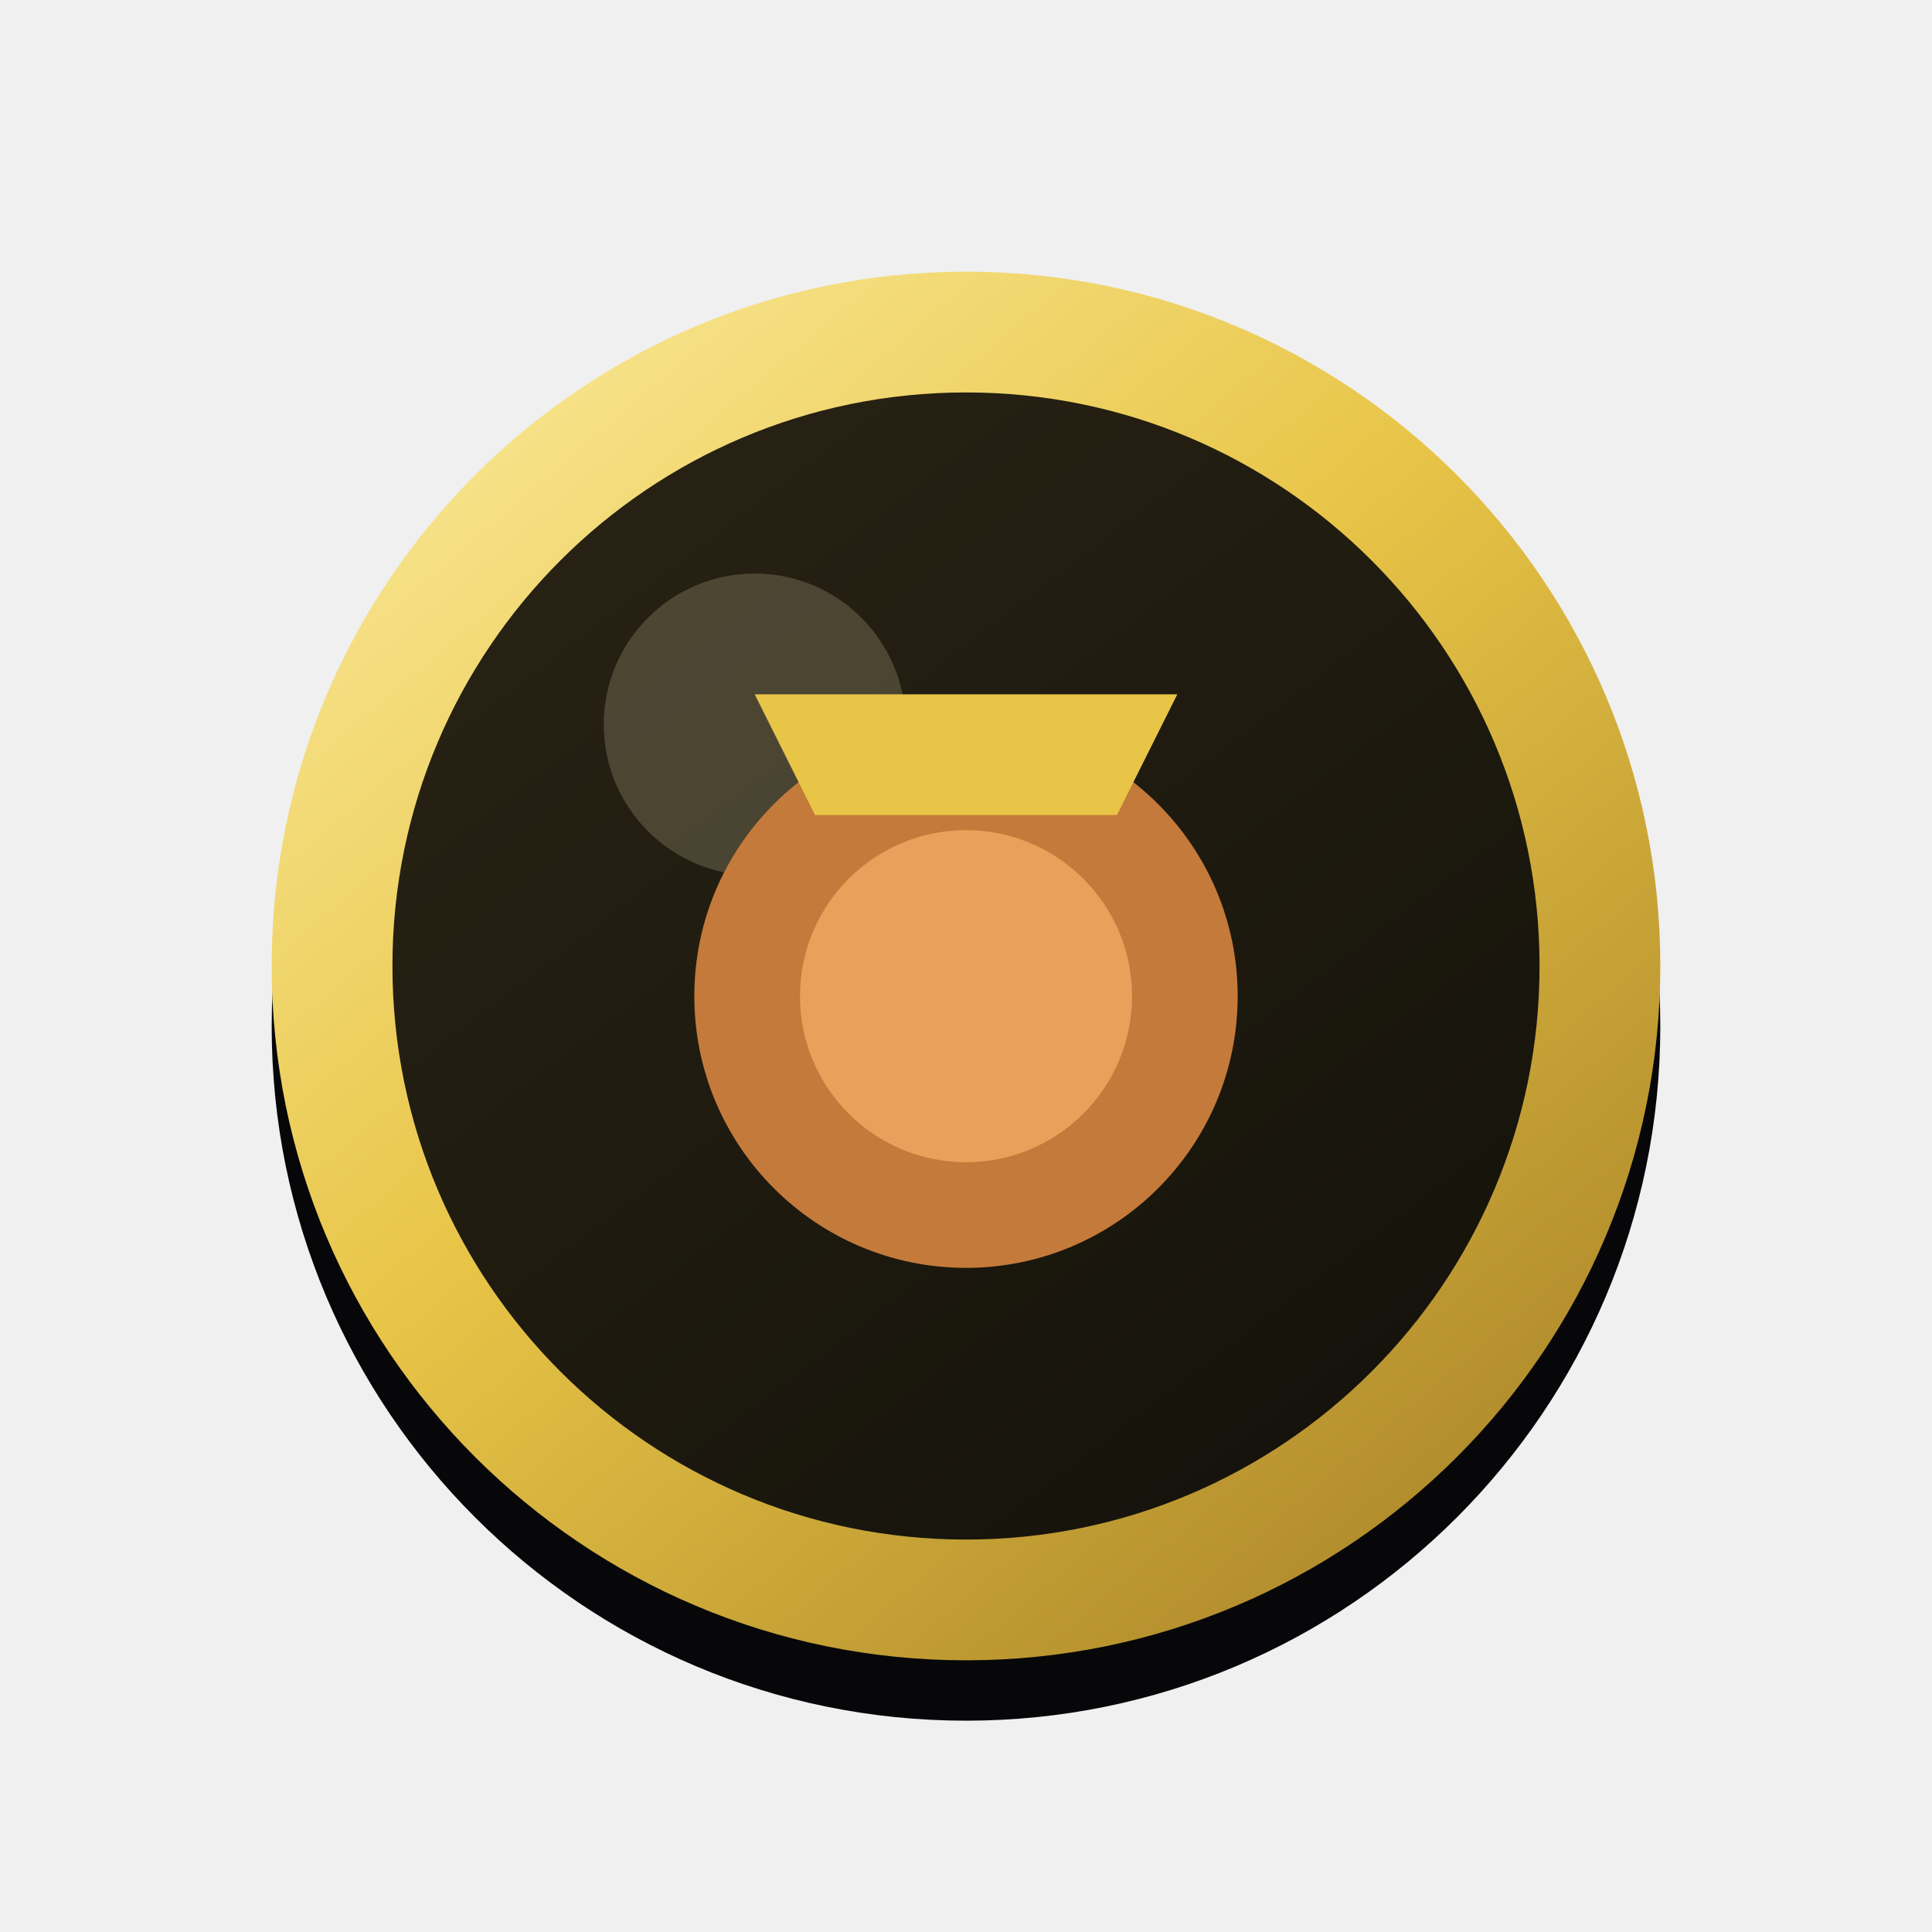
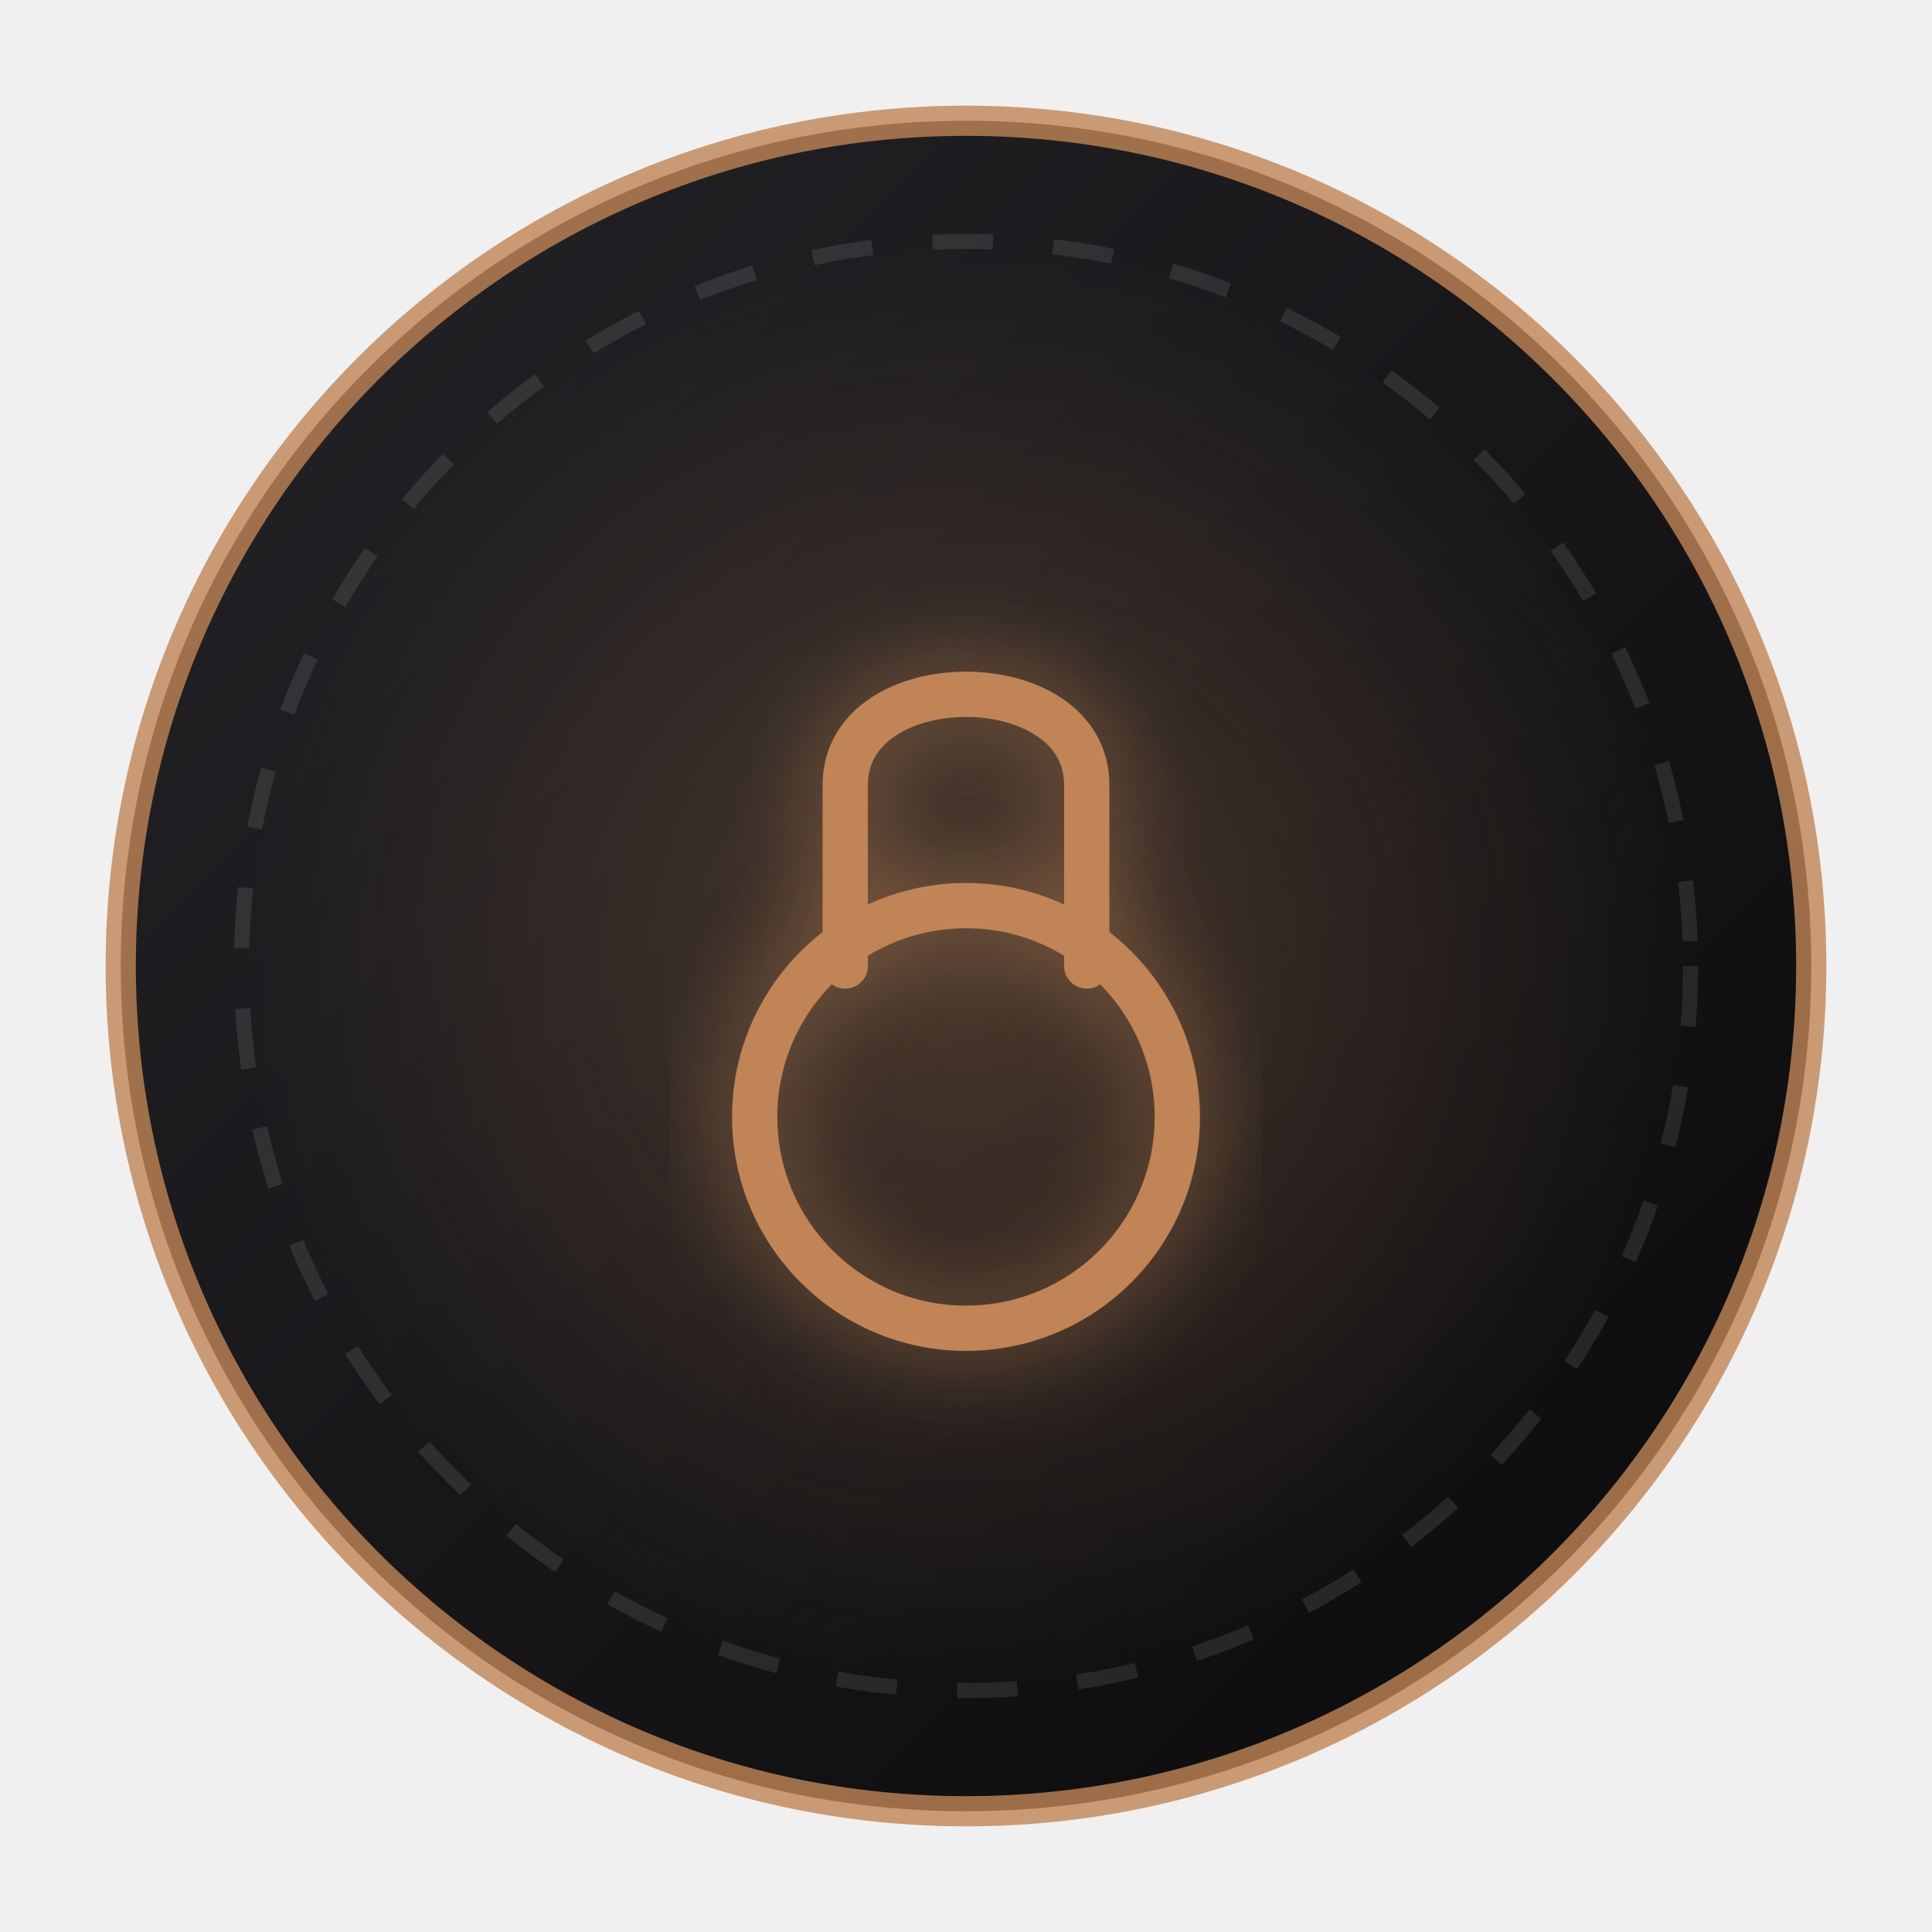
<svg xmlns="http://www.w3.org/2000/svg" viewBox="0 0 128 128" fill="none">
  <defs>
-     <linearGradient id="rim" x1="18" y1="10" x2="110" y2="118" gradientUnits="userSpaceOnUse">
-       <stop stop-color="#fff3b0" />
-       <stop offset="0.45" stop-color="#e8c547" />
-       <stop offset="1" stop-color="#9a7420" />
+     <radialGradient id="glow-bronze-iron.svg" cx="50%" cy="50%" r="50%">
+       <stop offset="0%" stop-color="#c08457" stop-opacity="0.3" />
+       <stop offset="100%" stop-color="#c08457" stop-opacity="0" />
+     </radialGradient>
+     <linearGradient id="bg-bronze-iron.svg" x1="0%" y1="0%" x2="100%" y2="100%">
+       <stop offset="0%" stop-color="#242428" />
+       <stop offset="100%" stop-color="#0a0a0c" />
    </linearGradient>
-     <linearGradient id="face" x1="32" y1="24" x2="96" y2="108" gradientUnits="userSpaceOnUse">
-       <stop stop-color="#2a2414" />
-       <stop offset="1" stop-color="#12100a" />
-     </linearGradient>
+     <filter id="icon-glow" x="-20%" y="-20%" width="140%" height="140%">
+       <feDropShadow dx="0" dy="0" stdDeviation="3" flood-color="#c08457" flood-opacity="0.6" />
+     </filter>
  </defs>
-   <circle cx="64" cy="68" r="46" fill="#07070a" />
-   <circle cx="64" cy="64" r="46" fill="url(#rim)" />
-   <circle cx="64" cy="64" r="38" fill="url(#face)" />
-   <circle cx="50" cy="48" r="10" fill="#fff6c8" opacity="0.18" />
-   <circle cx="64" cy="66" r="18" fill="#c47a3a" />
-   <circle cx="64" cy="66" r="11" fill="#e8a05a" />
-   <path d="M50 46h28l-4 8H54z" fill="#e8c547" />
+   <circle cx="64" cy="64" r="56" fill="url(#bg-bronze-iron.svg)" />
+   <circle cx="64" cy="64" r="56" stroke="#c08457" stroke-width="2" stroke-opacity="0.8" />
+   <circle cx="64" cy="64" r="48" stroke="#FFFFFF" stroke-width="1" stroke-opacity="0.1" stroke-dasharray="4 4" />
+   <circle cx="64" cy="64" r="48" fill="url(#glow-bronze-iron.svg)" />
+   <g transform="translate(32, 32)" color="#c08457" fill="none" filter="url(#icon-glow)">
+     <path d="M 24 32 L 24 20 C 24 12 40 12 40 20 L 40 32" stroke="currentColor" stroke-width="3" stroke-linecap="round" />
+     <circle cx="32" cy="42" r="14" stroke="currentColor" stroke-width="3" />
+   </g>
</svg>
